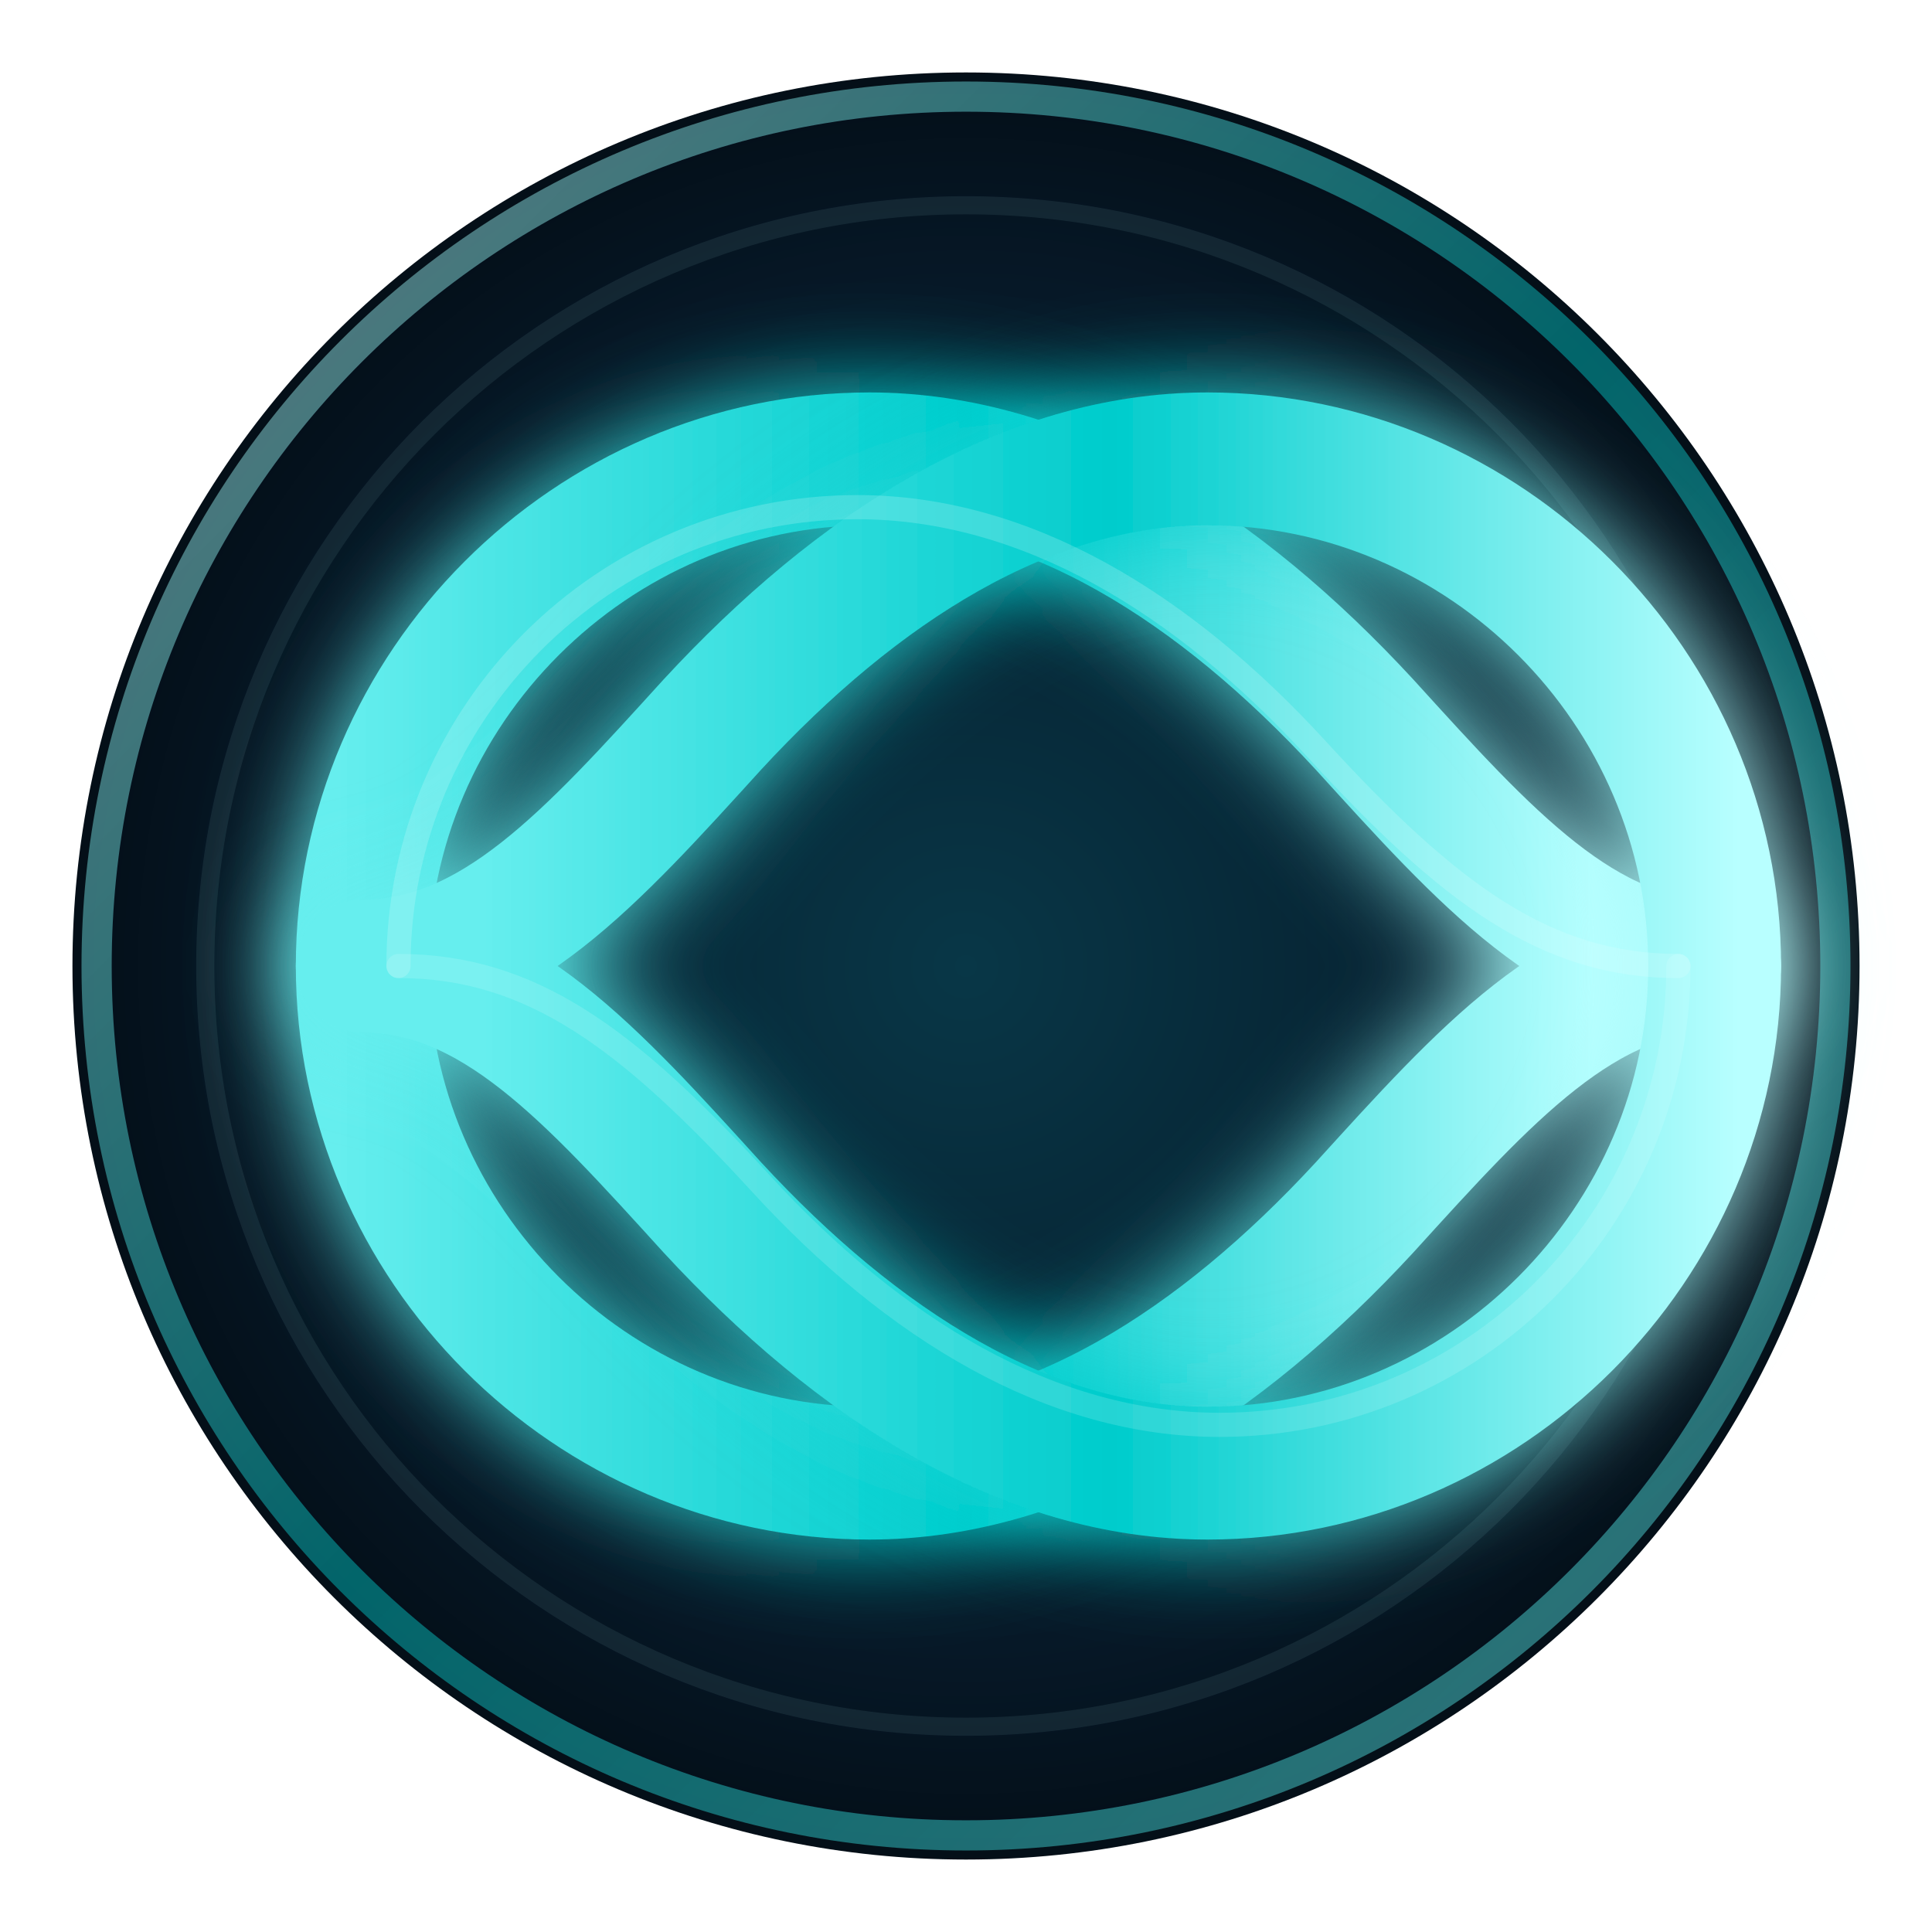
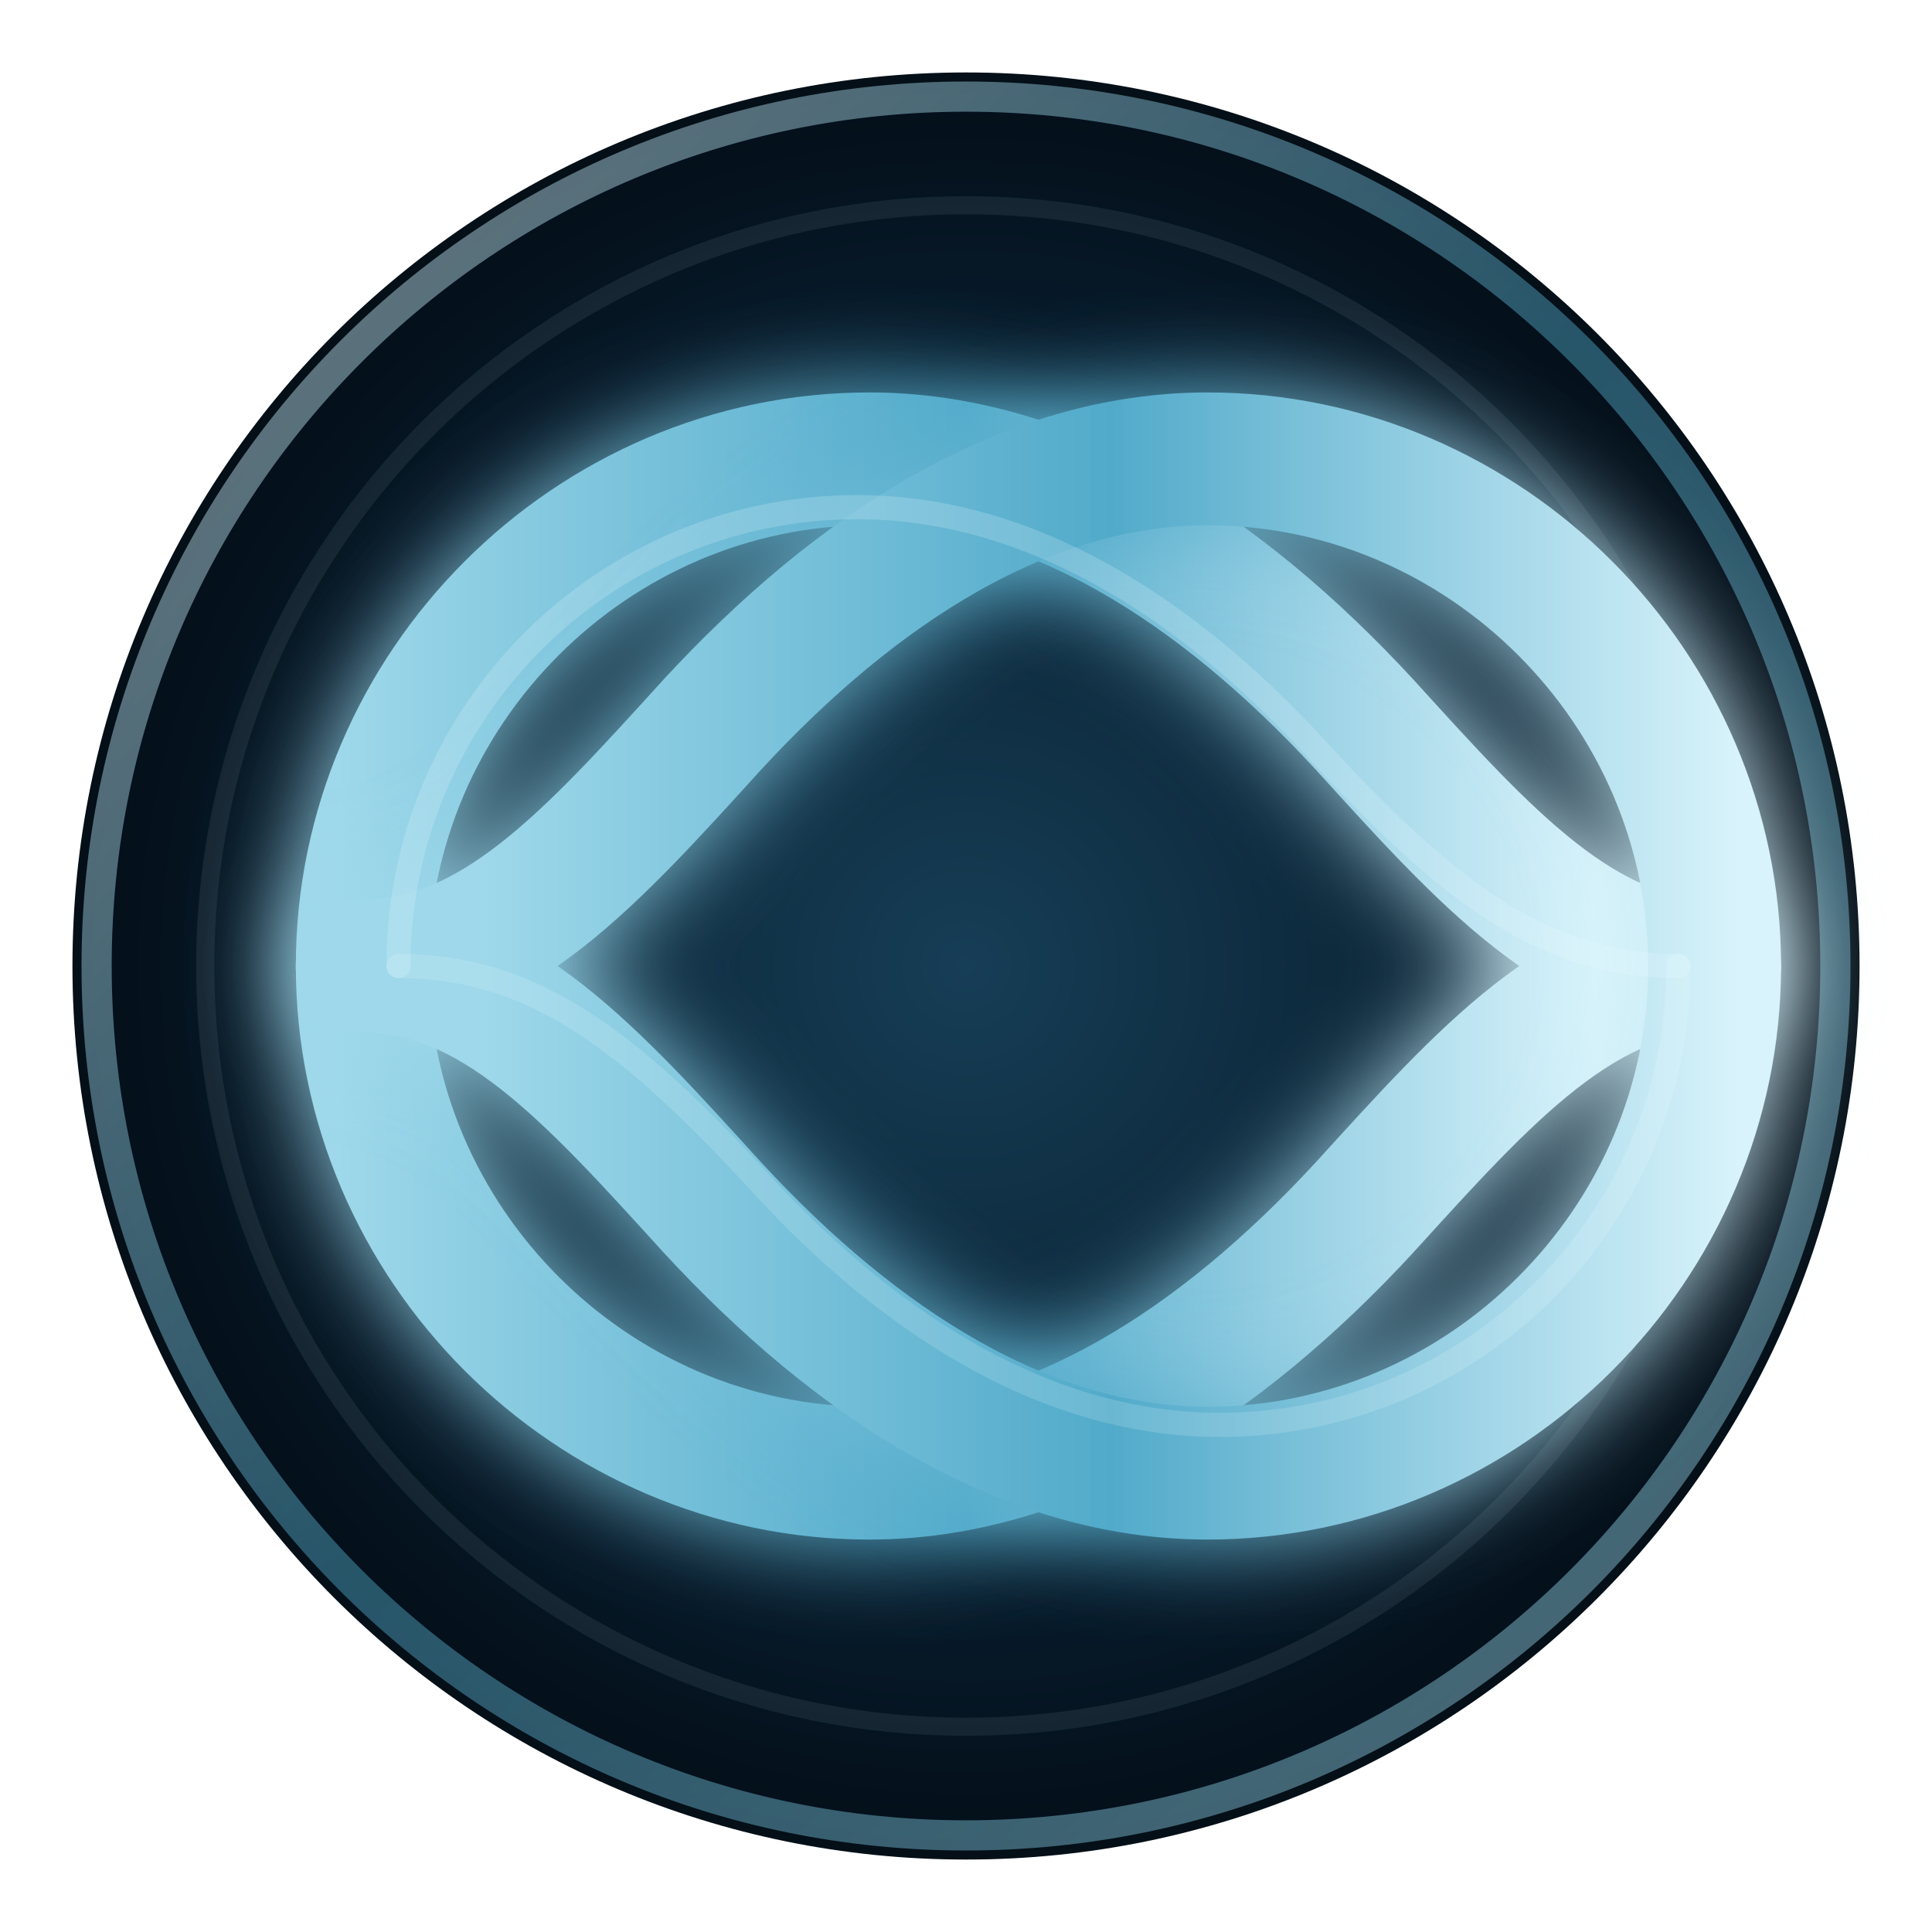
<svg xmlns="http://www.w3.org/2000/svg" width="512" height="512" viewBox="0 0 160 160" fill="none">
  <defs>
    <radialGradient id="bg" cx="0" cy="0" r="1" gradientUnits="userSpaceOnUse" gradientTransform="translate(80 80) rotate(90) scale(80)">
-       <stop offset="0%" stop-color="#083747" />
+       <stop offset="0%" stop-color="#163e56" />
      <stop offset="70%" stop-color="#061827" />
      <stop offset="100%" stop-color="#030b12" />
    </radialGradient>
    <linearGradient id="ring" x1="20" y1="20" x2="140" y2="140" gradientUnits="userSpaceOnUse">
-       <stop offset="0%" stop-color="#B8FFFF" />
-       <stop offset="50%" stop-color="#00CCCC" />
-       <stop offset="100%" stop-color="#66EEEE" />
+       <stop offset="0%" stop-color="#D8F3FB" />
+       <stop offset="50%" stop-color="#51AACA" />
+       <stop offset="100%" stop-color="#9ED8EA" />
    </linearGradient>
    <linearGradient id="infinity" x1="28" y1="80" x2="132" y2="80" gradientUnits="userSpaceOnUse">
-       <stop offset="0%" stop-color="#66EEEE" />
-       <stop offset="50%" stop-color="#00CCCC" />
-       <stop offset="100%" stop-color="#B8FFFF" />
+       <stop offset="0%" stop-color="#9ED8EA" />
+       <stop offset="50%" stop-color="#51AACA" />
+       <stop offset="100%" stop-color="#D8F3FB" />
    </linearGradient>
    <filter id="glow" x="-40%" y="-40%" width="180%" height="180%">
      <feGaussianBlur stdDeviation="4" result="blur" />
      <feMerge>
        <feMergeNode in="blur" />
        <feMergeNode in="SourceGraphic" />
      </feMerge>
    </filter>
  </defs>
  <circle cx="80" cy="80" r="74" fill="url(#bg)" />
  <circle cx="80" cy="80" r="72" stroke="url(#ring)" stroke-opacity="0.45" stroke-width="2.5" />
-   <circle cx="80" cy="80" r="63" stroke="#B8FFFF" stroke-opacity="0.08" stroke-width="1.5" />
+   <circle cx="80" cy="80" r="63" stroke="#D8F3FB" stroke-opacity="0.08" stroke-width="1.5" />
  <path d="M30 80C30 57 49 38 72 38C87 38 101 47 113 60C123 71 131 80 142 80C131 80 123 89 113 100C101 113 87 122 72 122C49 122 30 103 30 80Z" stroke="url(#infinity)" stroke-width="11" stroke-linecap="round" stroke-linejoin="round" filter="url(#glow)" />
  <path d="M130 80C130 103 111 122 88 122C73 122 59 113 47 100C37 89 29 80 18 80C29 80 37 71 47 60C59 47 73 38 88 38C111 38 130 57 130 80Z" transform="translate(12 0)" stroke="url(#infinity)" stroke-width="11" stroke-linecap="round" stroke-linejoin="round" filter="url(#glow)" />
-   <path d="M33 80C33 59 50 42 71 42C85 42 98 50 109 62C120 74 128 80 139 80" stroke="#E6FFFF" stroke-opacity="0.2" stroke-width="2" stroke-linecap="round" />
-   <path d="M127 80C127 101 110 118 89 118C75 118 62 110 51 98C40 86 32 80 21 80" transform="translate(12 0)" stroke="#E6FFFF" stroke-opacity="0.16" stroke-width="2" stroke-linecap="round" />
+   <path d="M33 80C33 59 50 42 71 42C85 42 98 50 109 62C120 74 128 80 139 80" stroke="#EFFAFF" stroke-opacity="0.2" stroke-width="2" stroke-linecap="round" />
+   <path d="M127 80C127 101 110 118 89 118C75 118 62 110 51 98C40 86 32 80 21 80" transform="translate(12 0)" stroke="#EFFAFF" stroke-opacity="0.16" stroke-width="2" stroke-linecap="round" />
</svg>
